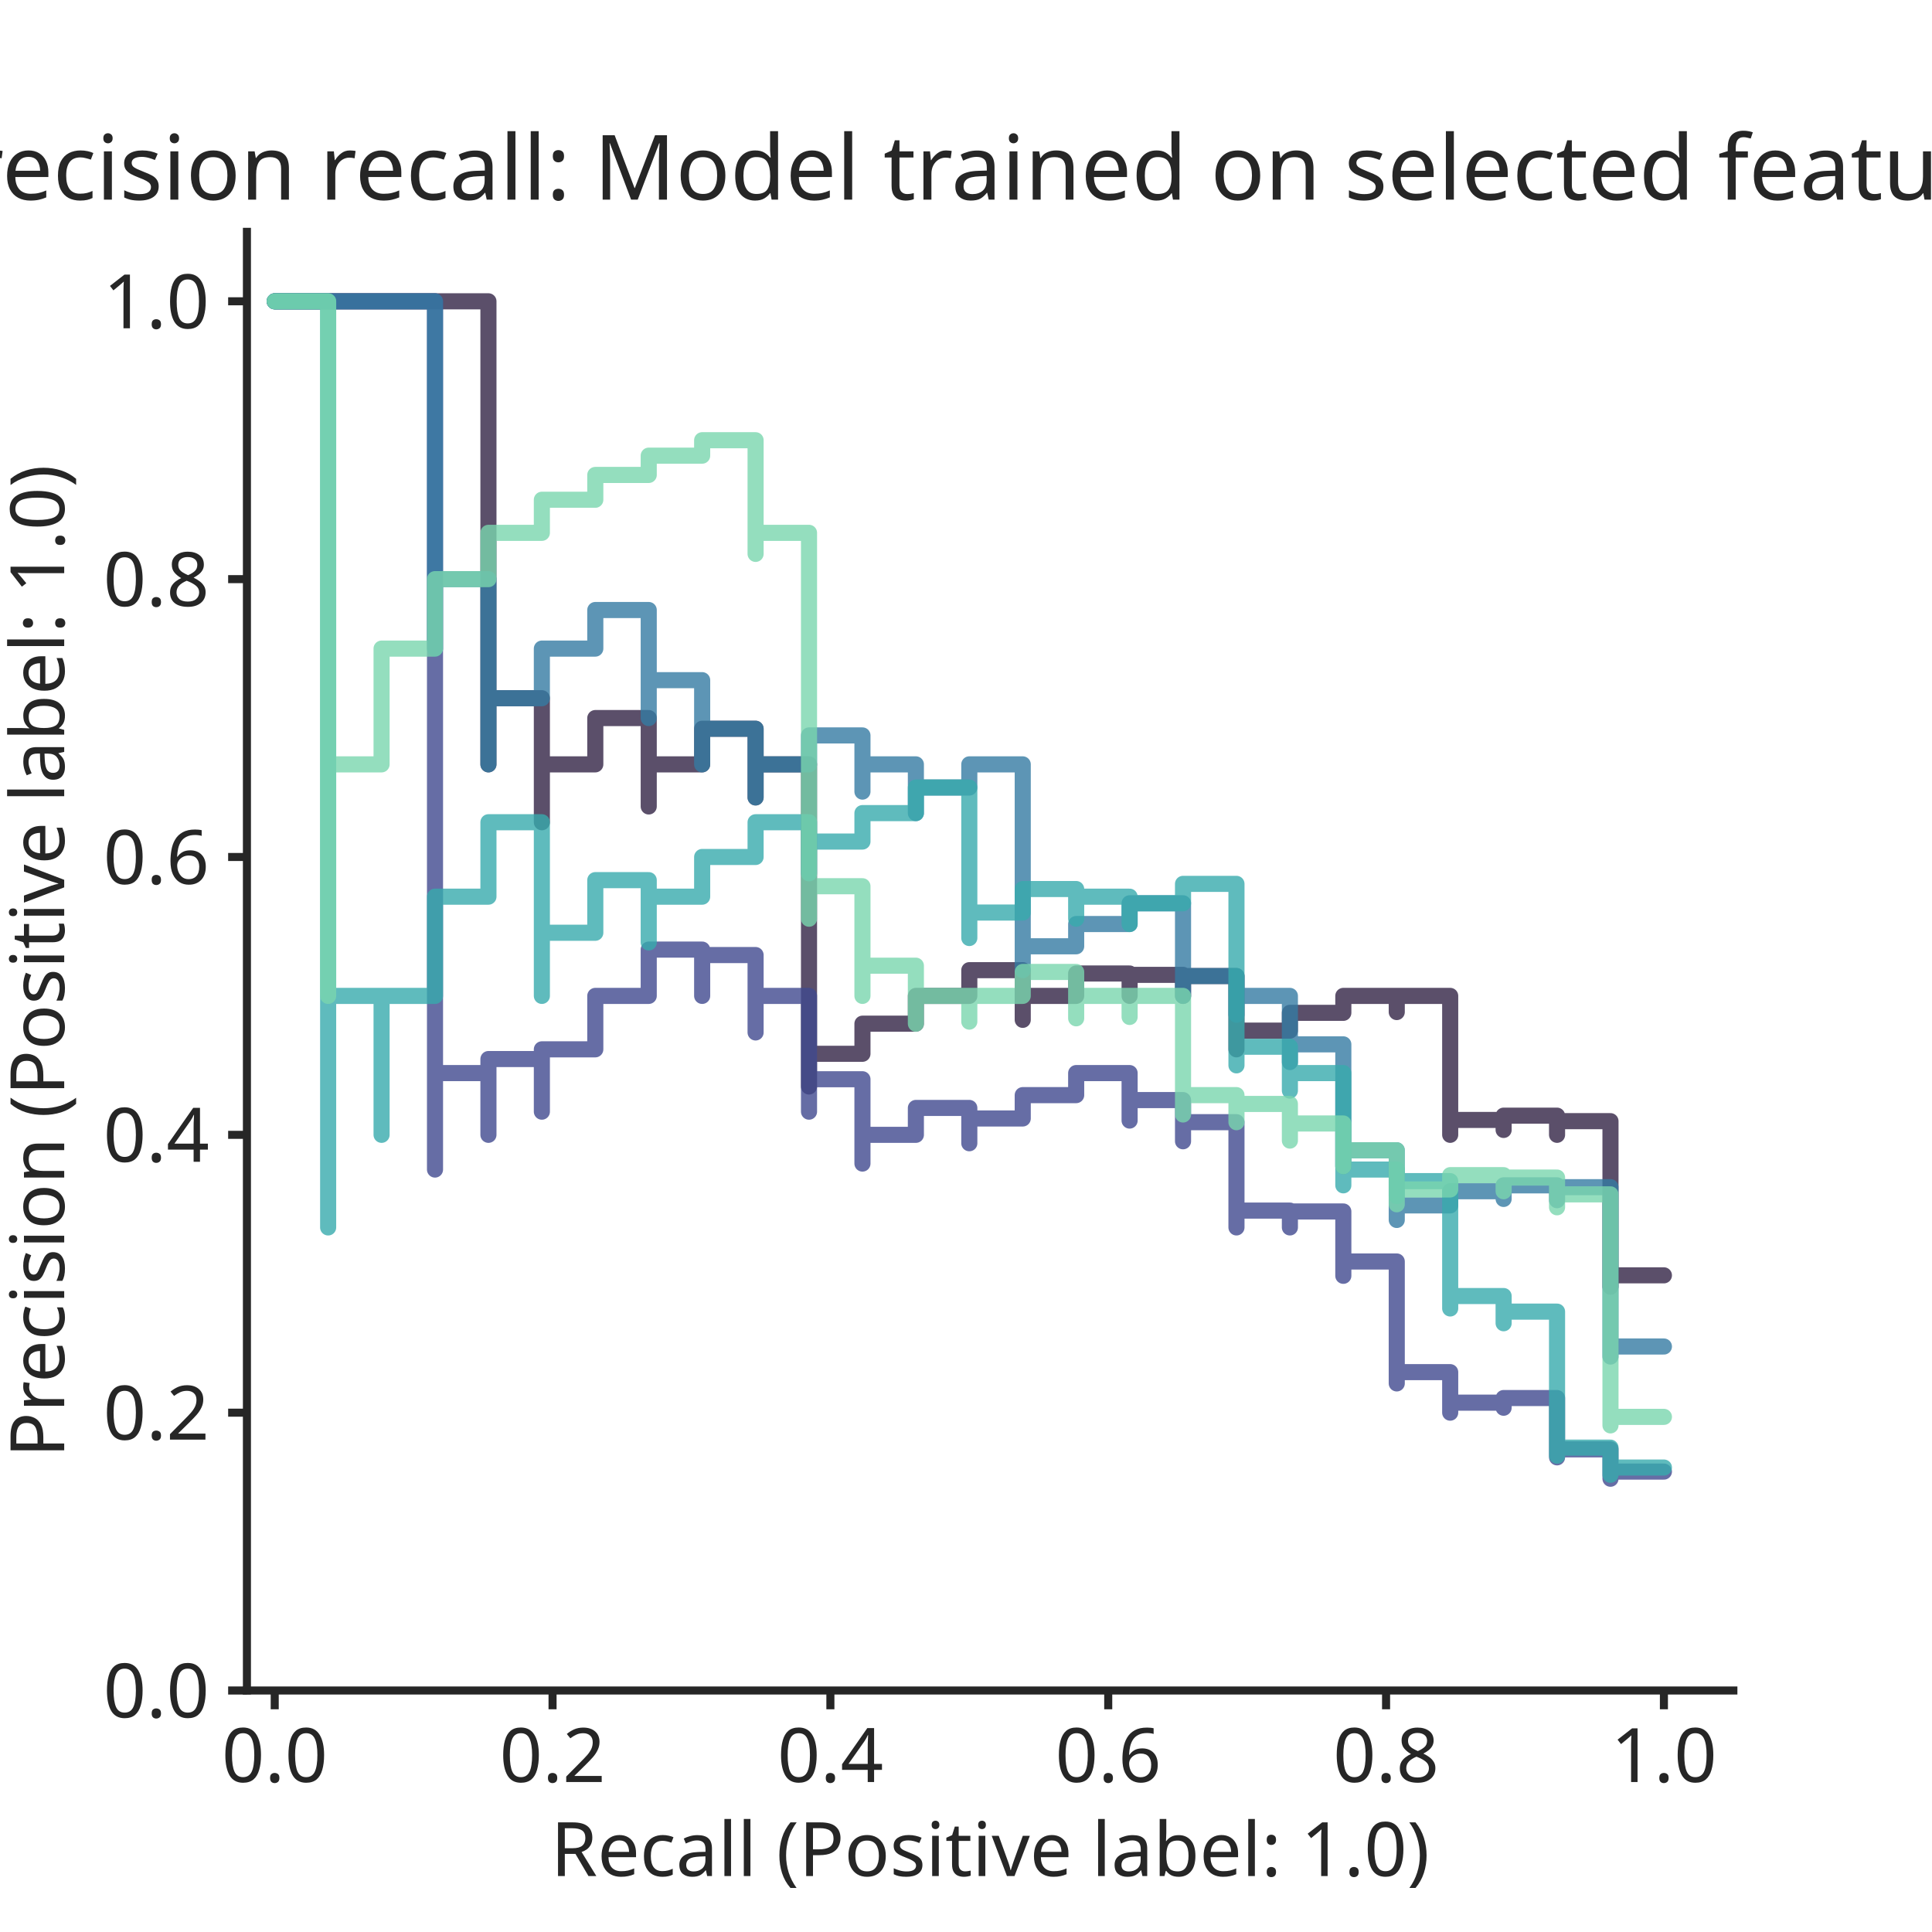
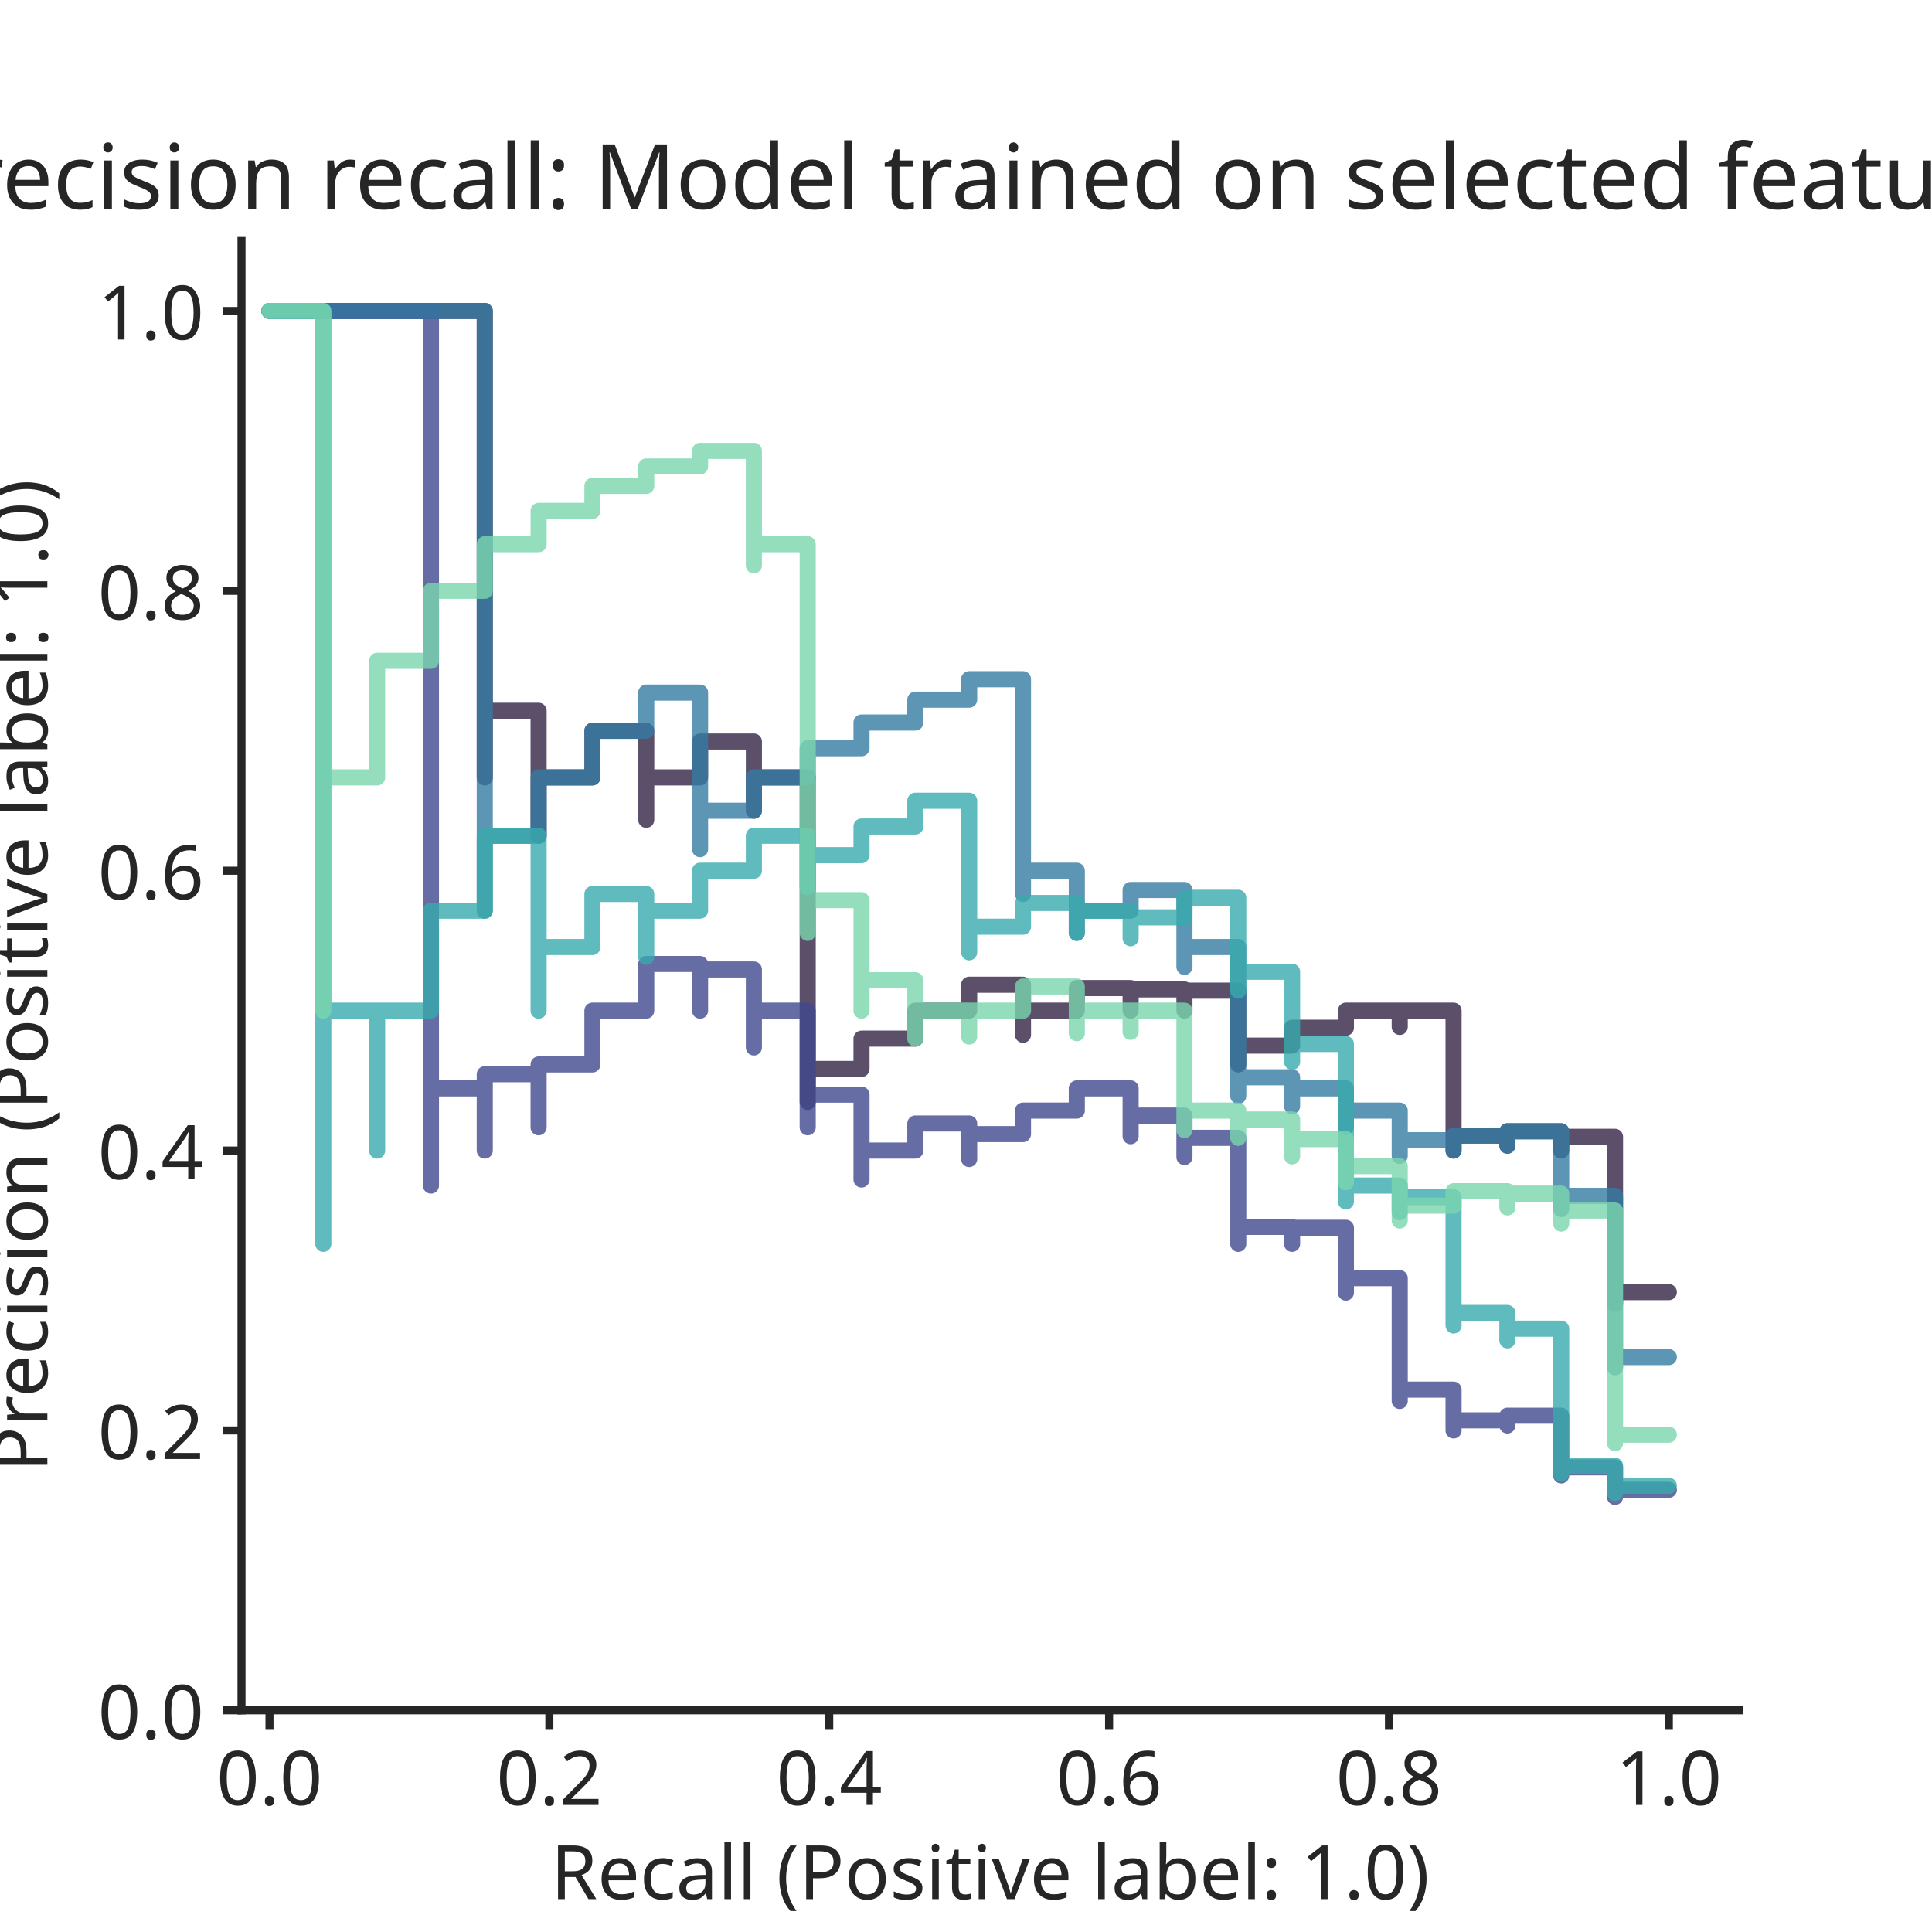
- <svg xmlns="http://www.w3.org/2000/svg" xmlns:xlink="http://www.w3.org/1999/xlink" height="360pt" version="1.1" viewBox="0 0 360 360" width="360pt">
+ <svg xmlns="http://www.w3.org/2000/svg" xmlns:xlink="http://www.w3.org/1999/xlink" width="360pt" height="360pt" viewBox="0 0 360 360" version="1.1">
  <defs>
-     <style type="text/css">
- *{stroke-linecap:butt;stroke-linejoin:round;}
-   </style>
+     <style type="text/css">*{stroke-linejoin: round; stroke-linecap: butt}</style>
  </defs>
  <g id="figure_1">
    <g id="patch_1">
-       <path d="M 0 360  L 360 360  L 360 0  L 0 0  z " style="fill:#ffffff;" />
+       <path d="M 0 360  L 360 360  L 360 0  L 0 0  z " style="fill: #ffffff" />
    </g>
    <g id="axes_1">
      <g id="patch_2">
-         <path d="M 46.011 315  L 322.989 315  L 322.989 43.2  L 46.011 43.2  z " style="fill:#ffffff;" />
+         <path d="M 45 318.693  L 324 318.693  L 324 44.907  L 45 44.907  z " style="fill: #ffffff" />
      </g>
      <g id="matplotlib.axis_1">
        <g id="xtick_1">
          <g id="line2d_1">
            <defs>
-               <path d="M 0 0  L 0 3.5  " id="mca9c24d160" style="stroke:#262626;stroke-width:1.5;" />
+               <path id="mab828240e2" d="M 0 0  L 0 3.5  " style="stroke: #262626; stroke-width: 1.5" />
            </defs>
            <g>
-               <use style="fill:#262626;stroke:#262626;stroke-width:1.5;" x="51.189" xlink:href="#mca9c24d160" y="315" />
+               <use xlink:href="#mab828240e2" x="50.215" y="318.693" style="fill: #262626; stroke: #262626; stroke-width: 1.5" />
            </g>
          </g>
          <g id="text_1">
-             <text style="fill:#262626;font-family:Cantarell;font-size:14px;font-style:normal;font-weight:normal;text-anchor:middle;" transform="rotate(-0, 51.18857, 332.0516)" x="51.189" y="332.052">0.0</text>
+             <text style="fill: #262626; font: 14px 'sans-serif'; text-anchor: middle" x="50.215" y="336.33" transform="rotate(-0, 50.21495, 336.3303)">0.0</text>
          </g>
        </g>
        <g id="xtick_2">
          <g id="line2d_2">
            <g>
-               <use style="fill:#262626;stroke:#262626;stroke-width:1.5;" x="102.96" xlink:href="#mca9c24d160" y="315" />
+               <use xlink:href="#mab828240e2" x="102.364" y="318.693" style="fill: #262626; stroke: #262626; stroke-width: 1.5" />
            </g>
          </g>
          <g id="text_2">
-             <text style="fill:#262626;font-family:Cantarell;font-size:14px;font-style:normal;font-weight:normal;text-anchor:middle;" transform="rotate(-0, 102.96, 332.0516)" x="102.96" y="332.052">0.2</text>
+             <text style="fill: #262626; font: 14px 'sans-serif'; text-anchor: middle" x="102.364" y="336.33" transform="rotate(-0, 102.3645, 336.3303)">0.2</text>
          </g>
        </g>
        <g id="xtick_3">
          <g id="line2d_3">
            <g>
-               <use style="fill:#262626;stroke:#262626;stroke-width:1.5;" x="154.731" xlink:href="#mca9c24d160" y="315" />
+               <use xlink:href="#mab828240e2" x="154.514" y="318.693" style="fill: #262626; stroke: #262626; stroke-width: 1.5" />
            </g>
          </g>
          <g id="text_3">
-             <text style="fill:#262626;font-family:Cantarell;font-size:14px;font-style:normal;font-weight:normal;text-anchor:middle;" transform="rotate(-0, 154.7314, 332.0516)" x="154.731" y="332.052">0.4</text>
+             <text style="fill: #262626; font: 14px 'sans-serif'; text-anchor: middle" x="154.514" y="336.33" transform="rotate(-0, 154.514, 336.3303)">0.4</text>
          </g>
        </g>
        <g id="xtick_4">
          <g id="line2d_4">
            <g>
-               <use style="fill:#262626;stroke:#262626;stroke-width:1.5;" x="206.503" xlink:href="#mca9c24d160" y="315" />
+               <use xlink:href="#mab828240e2" x="206.664" y="318.693" style="fill: #262626; stroke: #262626; stroke-width: 1.5" />
            </g>
          </g>
          <g id="text_4">
-             <text style="fill:#262626;font-family:Cantarell;font-size:14px;font-style:normal;font-weight:normal;text-anchor:middle;" transform="rotate(-0, 206.5029, 332.0516)" x="206.503" y="332.052">0.6</text>
+             <text style="fill: #262626; font: 14px 'sans-serif'; text-anchor: middle" x="206.664" y="336.33" transform="rotate(-0, 206.6636, 336.3303)">0.6</text>
          </g>
        </g>
        <g id="xtick_5">
          <g id="line2d_5">
            <g>
-               <use style="fill:#262626;stroke:#262626;stroke-width:1.5;" x="258.274" xlink:href="#mca9c24d160" y="315" />
+               <use xlink:href="#mab828240e2" x="258.813" y="318.693" style="fill: #262626; stroke: #262626; stroke-width: 1.5" />
            </g>
          </g>
          <g id="text_5">
-             <text style="fill:#262626;font-family:Cantarell;font-size:14px;font-style:normal;font-weight:normal;text-anchor:middle;" transform="rotate(-0, 258.2743, 332.0516)" x="258.274" y="332.052">0.8</text>
+             <text style="fill: #262626; font: 14px 'sans-serif'; text-anchor: middle" x="258.813" y="336.33" transform="rotate(-0, 258.8131, 336.3303)">0.8</text>
          </g>
        </g>
        <g id="xtick_6">
          <g id="line2d_6">
            <g>
-               <use style="fill:#262626;stroke:#262626;stroke-width:1.5;" x="310.046" xlink:href="#mca9c24d160" y="315" />
+               <use xlink:href="#mab828240e2" x="310.963" y="318.693" style="fill: #262626; stroke: #262626; stroke-width: 1.5" />
            </g>
          </g>
          <g id="text_6">
-             <text style="fill:#262626;font-family:Cantarell;font-size:14px;font-style:normal;font-weight:normal;text-anchor:middle;" transform="rotate(-0, 310.0457, 332.0516)" x="310.046" y="332.052">1.0</text>
+             <text style="fill: #262626; font: 14px 'sans-serif'; text-anchor: middle" x="310.963" y="336.33" transform="rotate(-0, 310.9626, 336.3303)">1.0</text>
          </g>
        </g>
        <g id="text_7">
-           <text style="fill:#262626;font-family:Cantarell;font-size:14px;font-style:normal;font-weight:normal;text-anchor:middle;" transform="rotate(-0, 184.5, 349.5747)" x="184.5" y="349.575">Recall (Positive label: 1.0)</text>
+           <text style="fill: #262626; font: 14px 'sans-serif'; text-anchor: middle" x="184.5" y="353.88" transform="rotate(-0, 184.5, 353.8797)">Recall (Positive label: 1.0)</text>
        </g>
      </g>
      <g id="matplotlib.axis_2">
        <g id="ytick_1">
          <g id="line2d_7">
            <defs>
-               <path d="M 0 0  L -3.5 0  " id="m1dbea7fc2d" style="stroke:#262626;stroke-width:1.5;" />
+               <path id="m9af75e8d3c" d="M 0 0  L -3.5 0  " style="stroke: #262626; stroke-width: 1.5" />
            </defs>
            <g>
-               <use style="fill:#262626;stroke:#262626;stroke-width:1.5;" x="46.011" xlink:href="#m1dbea7fc2d" y="315" />
+               <use xlink:href="#m9af75e8d3c" x="45" y="318.693" style="fill: #262626; stroke: #262626; stroke-width: 1.5" />
            </g>
          </g>
          <g id="text_8">
-             <text style="fill:#262626;font-family:Cantarell;font-size:14px;font-style:normal;font-weight:normal;text-anchor:end;" transform="rotate(-0, 39.01143, 320.0258)" x="39.011" y="320.026">0.0</text>
+             <text style="fill: #262626; font: 14px 'sans-serif'; text-anchor: end" x="38" y="324.011" transform="rotate(-0, 38, 324.0114)">0.0</text>
          </g>
        </g>
        <g id="ytick_2">
          <g id="line2d_8">
            <g>
-               <use style="fill:#262626;stroke:#262626;stroke-width:1.5;" x="46.011" xlink:href="#m1dbea7fc2d" y="263.229" />
+               <use xlink:href="#m9af75e8d3c" x="45" y="266.543" style="fill: #262626; stroke: #262626; stroke-width: 1.5" />
            </g>
          </g>
          <g id="text_9">
-             <text style="fill:#262626;font-family:Cantarell;font-size:14px;font-style:normal;font-weight:normal;text-anchor:end;" transform="rotate(-0, 39.01143, 268.2544)" x="39.011" y="268.254">0.2</text>
+             <text style="fill: #262626; font: 14px 'sans-serif'; text-anchor: end" x="38" y="271.862" transform="rotate(-0, 38, 271.8619)">0.2</text>
          </g>
        </g>
        <g id="ytick_3">
          <g id="line2d_9">
            <g>
-               <use style="fill:#262626;stroke:#262626;stroke-width:1.5;" x="46.011" xlink:href="#m1dbea7fc2d" y="211.457" />
+               <use xlink:href="#m9af75e8d3c" x="45" y="214.393" style="fill: #262626; stroke: #262626; stroke-width: 1.5" />
            </g>
          </g>
          <g id="text_10">
-             <text style="fill:#262626;font-family:Cantarell;font-size:14px;font-style:normal;font-weight:normal;text-anchor:end;" transform="rotate(-0, 39.01143, 216.4829)" x="39.011" y="216.483">0.4</text>
+             <text style="fill: #262626; font: 14px 'sans-serif'; text-anchor: end" x="38" y="219.712" transform="rotate(-0, 38, 219.7124)">0.4</text>
          </g>
        </g>
        <g id="ytick_4">
          <g id="line2d_10">
            <g>
-               <use style="fill:#262626;stroke:#262626;stroke-width:1.5;" x="46.011" xlink:href="#m1dbea7fc2d" y="159.686" />
+               <use xlink:href="#m9af75e8d3c" x="45" y="162.244" style="fill: #262626; stroke: #262626; stroke-width: 1.5" />
            </g>
          </g>
          <g id="text_11">
-             <text style="fill:#262626;font-family:Cantarell;font-size:14px;font-style:normal;font-weight:normal;text-anchor:end;" transform="rotate(-0, 39.01143, 164.7115)" x="39.011" y="164.711">0.6</text>
+             <text style="fill: #262626; font: 14px 'sans-serif'; text-anchor: end" x="38" y="167.563" transform="rotate(-0, 38, 167.5628)">0.6</text>
          </g>
        </g>
        <g id="ytick_5">
          <g id="line2d_11">
            <g>
-               <use style="fill:#262626;stroke:#262626;stroke-width:1.5;" x="46.011" xlink:href="#m1dbea7fc2d" y="107.914" />
+               <use xlink:href="#m9af75e8d3c" x="45" y="110.094" style="fill: #262626; stroke: #262626; stroke-width: 1.5" />
            </g>
          </g>
          <g id="text_12">
-             <text style="fill:#262626;font-family:Cantarell;font-size:14px;font-style:normal;font-weight:normal;text-anchor:end;" transform="rotate(-0, 39.01143, 112.9401)" x="39.011" y="112.94">0.8</text>
+             <text style="fill: #262626; font: 14px 'sans-serif'; text-anchor: end" x="38" y="115.413" transform="rotate(-0, 38, 115.4133)">0.8</text>
          </g>
        </g>
        <g id="ytick_6">
          <g id="line2d_12">
            <g>
-               <use style="fill:#262626;stroke:#262626;stroke-width:1.5;" x="46.011" xlink:href="#m1dbea7fc2d" y="56.143" />
+               <use xlink:href="#m9af75e8d3c" x="45" y="57.945" style="fill: #262626; stroke: #262626; stroke-width: 1.5" />
            </g>
          </g>
          <g id="text_13">
-             <text style="fill:#262626;font-family:Cantarell;font-size:14px;font-style:normal;font-weight:normal;text-anchor:end;" transform="rotate(-0, 39.01143, 61.16864)" x="39.011" y="61.169">1.0</text>
+             <text style="fill: #262626; font: 14px 'sans-serif'; text-anchor: end" x="38" y="63.264" transform="rotate(-0, 38, 63.26377)">1.0</text>
          </g>
        </g>
        <g id="text_14">
-           <text style="fill:#262626;font-family:Cantarell;font-size:14px;font-style:normal;font-weight:normal;text-anchor:middle;" transform="rotate(-90, 11.96612, 179.1)" x="11.966" y="179.1">Precision (Positive label: 1.0)</text>
+           <text style="fill: #262626; font: 14px 'sans-serif'; text-anchor: middle" x="8.824" y="181.8" transform="rotate(-90, 8.824063, 181.8)">Precision (Positive label: 1.0)</text>
        </g>
      </g>
      <g id="line2d_13">
-         <path clip-path="url(#pf02e00b7ca)" d="M 310.046 237.64  L 300.09 237.64  L 300.09 239.751  L 300.09 208.911  L 290.134 208.911  L 290.134 211.457  L 290.134 207.887  L 280.178 207.887  L 280.178 210.549  L 280.178 208.684  L 270.222 208.684  L 270.222 211.457  L 270.222 185.571  L 260.265 185.571  L 260.265 188.581  L 260.265 185.571  L 250.309 185.571  L 250.309 188.728  L 240.353 188.728  L 240.353 192.043  L 230.397 192.043  L 230.397 195.527  L 230.397 181.873  L 220.441 181.873  L 220.441 185.571  L 220.441 181.649  L 210.485 181.649  L 210.485 185.571  L 210.485 181.396  L 200.529 181.396  L 200.529 185.571  L 190.573 185.571  L 190.573 190.034  L 190.573 180.778  L 180.617 180.778  L 180.617 185.571  L 170.661 185.571  L 170.661 190.749  L 160.705 190.749  L 160.705 196.357  L 150.749 196.357  L 150.749 202.453  L 150.749 142.429  L 140.793 142.429  L 140.793 148.592  L 140.793 135.791  L 130.837 135.791  L 130.837 142.429  L 120.881 142.429  L 120.881 150.273  L 120.881 133.8  L 110.925 133.8  L 110.925 142.429  L 100.969 142.429  L 100.969 153.214  L 100.969 130.102  L 91.013 130.102  L 91.013 142.429  L 91.013 56.143  L 51.189 56.143  L 51.189 56.143  " style="fill:none;stroke:#332345;stroke-linecap:round;stroke-opacity:0.8;stroke-width:3;" />
+         <path d="M 310.963 240.768  L 300.934 240.768  L 300.934 242.894  L 300.934 211.829  L 290.905 211.829  L 290.905 214.393  L 290.905 210.797  L 280.876 210.797  L 280.876 213.479  L 280.876 211.6  L 270.848 211.6  L 270.848 214.393  L 270.848 188.319  L 260.819 188.319  L 260.819 191.351  L 260.819 188.319  L 250.79 188.319  L 250.79 191.499  L 240.761 191.499  L 240.761 194.837  L 230.733 194.837  L 230.733 198.347  L 230.733 184.594  L 220.704 184.594  L 220.704 188.319  L 220.704 184.368  L 210.675 184.368  L 210.675 188.319  L 210.675 184.113  L 200.646 184.113  L 200.646 188.319  L 190.618 188.319  L 190.618 192.814  L 190.618 183.49  L 180.589 183.49  L 180.589 188.319  L 170.56 188.319  L 170.56 193.534  L 160.531 193.534  L 160.531 199.183  L 150.503 199.183  L 150.503 205.324  L 150.503 144.861  L 140.474 144.861  L 140.474 151.069  L 140.474 138.175  L 130.445 138.175  L 130.445 144.861  L 120.416 144.861  L 120.416 152.762  L 120.416 136.169  L 110.387 136.169  L 110.387 144.861  L 100.359 144.861  L 100.359 155.725  L 100.359 132.444  L 90.33 132.444  L 90.33 144.861  L 90.33 57.945  L 50.215 57.945  L 50.215 57.945  " clip-path="url(#pfa6cd2ac72)" style="fill: none; stroke: #332345; stroke-opacity: 0.8; stroke-width: 3; stroke-linecap: round" />
      </g>
      <g id="line2d_14">
-         <path clip-path="url(#pf02e00b7ca)" d="M 310.046 274.21  L 300.09 274.21  L 300.09 275.54  L 300.09 270.06  L 290.134 270.06  L 290.134 271.555  L 290.134 260.504  L 280.178 260.504  L 280.178 262.312  L 280.178 261.363  L 270.222 261.363  L 270.222 263.229  L 270.222 255.679  L 260.265 255.679  L 260.265 257.779  L 260.265 235.059  L 250.309 235.059  L 250.309 237.729  L 250.309 225.739  L 240.353 225.739  L 240.353 228.714  L 240.353 225.577  L 230.397 225.577  L 230.397 228.714  L 230.397 209.104  L 220.441 209.104  L 220.441 212.661  L 220.441 204.986  L 210.485 204.986  L 210.485 208.802  L 210.485 199.952  L 200.529 199.952  L 200.529 204.061  L 190.573 204.061  L 190.573 208.412  L 180.617 208.412  L 180.617 213.026  L 180.617 206.447  L 170.661 206.447  L 170.661 211.457  L 160.705 211.457  L 160.705 216.813  L 160.705 201.103  L 150.749 201.103  L 150.749 207.143  L 150.749 185.571  L 140.793 185.571  L 140.793 192.383  L 140.793 177.958  L 130.837 177.958  L 130.837 185.571  L 130.837 176.943  L 120.881 176.943  L 120.881 185.571  L 110.925 185.571  L 110.925 195.527  L 100.969 195.527  L 100.969 207.143  L 100.969 197.338  L 91.013 197.338  L 91.013 211.457  L 91.013 199.952  L 81.057 199.952  L 81.057 217.929  L 81.057 56.143  L 51.189 56.143  L 51.189 56.143  " style="fill:none;stroke:#40498e;stroke-linecap:round;stroke-opacity:0.8;stroke-width:3;" />
+         <path d="M 310.963 277.605  L 300.934 277.605  L 300.934 278.944  L 300.934 273.424  L 290.905 273.424  L 290.905 274.931  L 290.905 263.798  L 280.876 263.798  L 280.876 265.62  L 280.876 264.664  L 270.848 264.664  L 270.848 266.543  L 270.848 258.938  L 260.819 258.938  L 260.819 261.054  L 260.819 238.168  L 250.79 238.168  L 250.79 240.857  L 250.79 228.78  L 240.761 228.78  L 240.761 231.777  L 240.761 228.616  L 230.733 228.616  L 230.733 231.777  L 230.733 212.023  L 220.704 212.023  L 220.704 215.606  L 220.704 207.875  L 210.675 207.875  L 210.675 211.719  L 210.675 202.805  L 200.646 202.805  L 200.646 206.944  L 190.618 206.944  L 190.618 211.326  L 180.589 211.326  L 180.589 215.974  L 180.589 209.347  L 170.56 209.347  L 170.56 214.393  L 160.531 214.393  L 160.531 219.788  L 160.531 203.964  L 150.503 203.964  L 150.503 210.048  L 150.503 188.319  L 140.474 188.319  L 140.474 195.18  L 140.474 180.65  L 130.445 180.65  L 130.445 188.319  L 130.445 179.627  L 120.416 179.627  L 120.416 188.319  L 110.387 188.319  L 110.387 198.347  L 100.359 198.347  L 100.359 210.048  L 100.359 200.171  L 90.33 200.171  L 90.33 214.393  L 90.33 202.805  L 80.301 202.805  L 80.301 220.912  L 80.301 57.945  L 50.215 57.945  L 50.215 57.945  " clip-path="url(#pfa6cd2ac72)" style="fill: none; stroke: #40498e; stroke-opacity: 0.8; stroke-width: 3; stroke-linecap: round" />
      </g>
      <g id="line2d_15">
-         <path clip-path="url(#pf02e00b7ca)" d="M 310.046 250.902  L 300.09 250.902  L 300.09 252.775  L 300.09 221.211  L 290.134 221.211  L 290.134 223.639  L 290.134 220.87  L 280.178 220.87  L 280.178 223.404  L 280.178 221.973  L 270.222 221.973  L 270.222 224.605  L 260.265 224.605  L 260.265 227.323  L 260.265 214.333  L 250.309 214.333  L 250.309 217.318  L 250.309 194.601  L 240.353 194.601  L 240.353 197.898  L 240.353 185.571  L 230.397 185.571  L 230.397 189.069  L 230.397 181.873  L 220.441 181.873  L 220.441 185.571  L 220.441 168.314  L 210.485 168.314  L 210.485 172.182  L 200.529 172.182  L 200.529 176.327  L 190.573 176.327  L 190.573 180.778  L 190.573 142.429  L 180.617 142.429  L 180.617 146.743  L 170.661 146.743  L 170.661 151.511  L 170.661 142.429  L 160.705 142.429  L 160.705 147.504  L 160.705 137.036  L 150.749 137.036  L 150.749 142.429  L 140.793 142.429  L 140.793 148.592  L 140.793 135.791  L 130.837 135.791  L 130.837 142.429  L 130.837 126.74  L 120.881 126.74  L 120.881 133.8  L 120.881 113.667  L 110.925 113.667  L 110.925 120.857  L 100.969 120.857  L 100.969 130.102  L 91.013 130.102  L 91.013 142.429  L 91.013 107.914  L 81.057 107.914  L 81.057 120.857  L 81.057 56.143  L 51.189 56.143  L 51.189 56.143  " style="fill:none;stroke:#357ba3;stroke-linecap:round;stroke-opacity:0.8;stroke-width:3;" />
+         <path d="M 310.963 252.873  L 300.934 252.873  L 300.934 254.784  L 300.934 222.829  L 290.905 222.829  L 290.905 225.29  L 290.905 210.797  L 280.876 210.797  L 280.876 213.479  L 280.876 211.6  L 270.848 211.6  L 270.848 214.393  L 270.848 212.462  L 260.819 212.462  L 260.819 215.377  L 260.819 206.944  L 250.79 206.944  L 250.79 210.048  L 250.79 202.805  L 240.761 202.805  L 240.761 206.097  L 240.761 200.735  L 230.733 200.735  L 230.733 204.218  L 230.733 176.467  L 220.704 176.467  L 220.704 180.17  L 220.704 165.84  L 210.675 165.84  L 210.675 169.694  L 200.646 169.694  L 200.646 173.833  L 200.646 162.244  L 190.618 162.244  L 190.618 166.59  L 190.618 126.563  L 180.589 126.563  L 180.589 130.375  L 170.56 130.375  L 170.56 134.635  L 160.531 134.635  L 160.531 139.429  L 150.503 139.429  L 150.503 144.861  L 140.474 144.861  L 140.474 151.069  L 130.445 151.069  L 130.445 158.232  L 130.445 129.058  L 120.416 129.058  L 120.416 136.169  L 110.387 136.169  L 110.387 144.861  L 100.359 144.861  L 100.359 155.725  L 90.33 155.725  L 90.33 169.694  L 90.33 57.945  L 50.215 57.945  L 50.215 57.945  " clip-path="url(#pfa6cd2ac72)" style="fill: none; stroke: #357ba3; stroke-opacity: 0.8; stroke-width: 3; stroke-linecap: round" />
      </g>
      <g id="line2d_16">
-         <path clip-path="url(#pf02e00b7ca)" d="M 310.046 273.455  L 300.09 273.455  L 300.09 274.805  L 300.09 269.745  L 290.134 269.745  L 290.134 271.249  L 290.134 244.403  L 280.178 244.403  L 280.178 246.567  L 280.178 241.497  L 270.222 241.497  L 270.222 243.814  L 270.222 220.086  L 260.265 220.086  L 260.265 222.864  L 260.265 217.929  L 250.309 217.929  L 250.309 220.87  L 250.309 199.952  L 240.353 199.952  L 240.353 203.221  L 240.353 195.042  L 230.397 195.042  L 230.397 198.514  L 230.397 164.696  L 220.441 164.696  L 220.441 168.314  L 210.485 168.314  L 210.485 172.182  L 210.485 167.082  L 200.529 167.082  L 200.529 171.19  L 200.529 165.659  L 190.573 165.659  L 190.573 170.04  L 180.617 170.04  L 180.617 174.786  L 180.617 146.743  L 170.661 146.743  L 170.661 151.511  L 160.705 151.511  L 160.705 156.81  L 150.749 156.81  L 150.749 162.731  L 150.749 153.214  L 140.793 153.214  L 140.793 159.686  L 130.837 159.686  L 130.837 167.082  L 120.881 167.082  L 120.881 175.615  L 120.881 164  L 110.925 164  L 110.925 173.805  L 100.969 173.805  L 100.969 185.571  L 100.969 153.214  L 91.013 153.214  L 91.013 167.082  L 81.057 167.082  L 81.057 185.571  L 71.101 185.571  L 71.101 211.457  L 71.101 185.571  L 61.145 185.571  L 61.145 228.714  L 61.145 56.143  L 51.189 56.143  L 51.189 56.143  " style="fill:none;stroke:#38aaac;stroke-linecap:round;stroke-opacity:0.8;stroke-width:3;" />
+         <path d="M 310.963 276.844  L 300.934 276.844  L 300.934 278.204  L 300.934 273.107  L 290.905 273.107  L 290.905 274.622  L 290.905 247.58  L 280.876 247.58  L 280.876 249.759  L 280.876 244.653  L 270.848 244.653  L 270.848 246.987  L 270.848 223.085  L 260.819 223.085  L 260.819 225.884  L 260.819 220.912  L 250.79 220.912  L 250.79 223.875  L 250.79 194.527  L 240.761 194.527  L 240.761 197.858  L 240.761 181.076  L 230.733 181.076  L 230.733 184.594  L 230.733 167.291  L 220.704 167.291  L 220.704 170.936  L 210.675 170.936  L 210.675 174.832  L 210.675 169.694  L 200.646 169.694  L 200.646 173.833  L 200.646 168.261  L 190.618 168.261  L 190.618 172.674  L 180.589 172.674  L 180.589 177.454  L 180.589 149.207  L 170.56 149.207  L 170.56 154.01  L 160.531 154.01  L 160.531 159.347  L 150.503 159.347  L 150.503 165.312  L 150.503 155.725  L 140.474 155.725  L 140.474 162.244  L 130.445 162.244  L 130.445 169.694  L 120.416 169.694  L 120.416 178.29  L 120.416 166.59  L 110.387 166.59  L 110.387 176.467  L 100.359 176.467  L 100.359 188.319  L 100.359 155.725  L 90.33 155.725  L 90.33 169.694  L 80.301 169.694  L 80.301 188.319  L 70.272 188.319  L 70.272 214.393  L 70.272 188.319  L 60.244 188.319  L 60.244 231.777  L 60.244 57.945  L 50.215 57.945  L 50.215 57.945  " clip-path="url(#pfa6cd2ac72)" style="fill: none; stroke: #38aaac; stroke-opacity: 0.8; stroke-width: 3; stroke-linecap: round" />
      </g>
      <g id="line2d_17">
-         <path clip-path="url(#pf02e00b7ca)" d="M 310.046 264.013  L 300.09 264.013  L 300.09 265.6  L 300.09 222.551  L 290.134 222.551  L 290.134 224.963  L 290.134 219.422  L 280.178 219.422  L 280.178 221.973  L 280.178 218.972  L 270.222 218.972  L 270.222 221.642  L 260.265 221.642  L 260.265 224.4  L 260.265 214.333  L 250.309 214.333  L 250.309 217.318  L 250.309 209.344  L 240.353 209.344  L 240.353 212.536  L 240.353 205.705  L 230.397 205.705  L 230.397 209.104  L 230.397 204.061  L 220.441 204.061  L 220.441 207.669  L 220.441 185.571  L 210.485 185.571  L 210.485 189.494  L 210.485 185.571  L 200.529 185.571  L 200.529 189.747  L 200.529 181.108  L 190.573 181.108  L 190.573 185.571  L 180.617 185.571  L 180.617 190.365  L 180.617 185.571  L 170.661 185.571  L 170.661 190.749  L 170.661 179.944  L 160.705 179.944  L 160.705 185.571  L 160.705 165.135  L 150.749 165.135  L 150.749 171.19  L 150.749 99.286  L 140.793 99.286  L 140.793 103.208  L 140.793 82.029  L 130.837 82.029  L 130.837 84.905  L 120.881 84.905  L 120.881 88.5  L 110.925 88.5  L 110.925 93.122  L 100.969 93.122  L 100.969 99.286  L 91.013 99.286  L 91.013 107.914  L 81.057 107.914  L 81.057 120.857  L 71.101 120.857  L 71.101 142.429  L 61.145 142.429  L 61.145 185.571  L 61.145 56.143  L 51.189 56.143  L 51.189 56.143  " style="fill:none;stroke:#79d6ae;stroke-linecap:round;stroke-opacity:0.8;stroke-width:3;" />
+         <path d="M 310.963 267.333  L 300.934 267.333  L 300.934 268.932  L 300.934 225.568  L 290.905 225.568  L 290.905 227.998  L 290.905 222.416  L 280.876 222.416  L 280.876 224.986  L 280.876 221.964  L 270.848 221.964  L 270.848 224.652  L 260.819 224.652  L 260.819 227.431  L 260.819 217.291  L 250.79 217.291  L 250.79 220.297  L 250.79 212.265  L 240.761 212.265  L 240.761 215.48  L 240.761 208.599  L 230.733 208.599  L 230.733 212.023  L 230.733 206.944  L 220.704 206.944  L 220.704 210.578  L 220.704 188.319  L 210.675 188.319  L 210.675 192.269  L 210.675 188.319  L 200.646 188.319  L 200.646 192.524  L 200.646 183.823  L 190.618 183.823  L 190.618 188.319  L 180.589 188.319  L 180.589 193.147  L 180.589 188.319  L 170.56 188.319  L 170.56 193.534  L 170.56 182.65  L 160.531 182.65  L 160.531 188.319  L 160.531 167.733  L 150.503 167.733  L 150.503 173.833  L 150.503 101.403  L 140.474 101.403  L 140.474 105.354  L 140.474 84.02  L 130.445 84.02  L 130.445 86.917  L 120.416 86.917  L 120.416 90.538  L 110.387 90.538  L 110.387 95.195  L 100.359 95.195  L 100.359 101.403  L 90.33 101.403  L 90.33 110.094  L 80.301 110.094  L 80.301 123.132  L 70.272 123.132  L 70.272 144.861  L 60.244 144.861  L 60.244 188.319  L 60.244 57.945  L 50.215 57.945  L 50.215 57.945  " clip-path="url(#pfa6cd2ac72)" style="fill: none; stroke: #79d6ae; stroke-opacity: 0.8; stroke-width: 3; stroke-linecap: round" />
      </g>
      <g id="line2d_18" />
      <g id="patch_3">
-         <path d="M 46.011 315  L 46.011 43.2  " style="fill:none;stroke:#262626;stroke-linecap:square;stroke-linejoin:miter;stroke-width:1.5;" />
+         <path d="M 45 318.693  L 45 44.907  " style="fill: none; stroke: #262626; stroke-width: 1.5; stroke-linejoin: miter; stroke-linecap: square" />
      </g>
      <g id="patch_4">
-         <path d="M 46.011 315  L 322.989 315  " style="fill:none;stroke:#262626;stroke-linecap:square;stroke-linejoin:miter;stroke-width:1.5;" />
+         <path d="M 45 318.693  L 324 318.693  " style="fill: none; stroke: #262626; stroke-width: 1.5; stroke-linejoin: miter; stroke-linecap: square" />
      </g>
      <g id="text_15">
-         <text style="fill:#262626;font-family:Cantarell;font-size:16.8px;font-style:normal;font-weight:normal;text-anchor:middle;" transform="rotate(-0, 184.5, 37.2)" x="184.5" y="37.2">Precision recall: Model trained on selected features</text>
+         <text style="fill: #262626; font: 16.8px 'sans-serif'; text-anchor: middle" x="184.5" y="38.907" transform="rotate(-0, 184.5, 38.90748)">Precision recall: Model trained on selected features</text>
      </g>
      <g id="legend_1">
        <g id="line2d_19">
-           <path style="fill:none;stroke:#332345;stroke-linecap:round;stroke-opacity:0.8;stroke-width:3;" />
-         </g>
-         <g id="line2d_20" />
+           <path style="fill: none; stroke: #332345; stroke-opacity: 0.8; stroke-width: 3; stroke-linecap: round" />
+         </g>
        <g id="text_16">
-           <text style="fill:#262626;font-family:Cantarell;font-size:14px;font-style:normal;font-weight:normal;text-anchor:start;" transform="rotate(-0, 11.74656, 379.2927)" x="11.747" y="379.293">AP fold 0 (AP = 0.60)</text>
+           <text style="fill: #262626; font: 14px 'sans-serif'; text-anchor: start" x="-11.155" y="384.128" transform="rotate(-0, -11.15547, 384.1276)">AP fold 0 (AP = 0.60)</text>
+         </g>
+         <g id="line2d_20">
+           <path style="fill: none; stroke: #40498e; stroke-opacity: 0.8; stroke-width: 3; stroke-linecap: round" />
+         </g>
+         <g id="text_17">
+           <text style="fill: #262626; font: 14px 'sans-serif'; text-anchor: start" x="-11.155" y="404.677" transform="rotate(-0, -11.15547, 404.6769)">AP fold 1 (AP = 0.45)</text>
        </g>
        <g id="line2d_21">
-           <path style="fill:none;stroke:#40498e;stroke-linecap:round;stroke-opacity:0.8;stroke-width:3;" />
-         </g>
-         <g id="line2d_22" />
-         <g id="text_17">
-           <text style="fill:#262626;font-family:Cantarell;font-size:14px;font-style:normal;font-weight:normal;text-anchor:start;" transform="rotate(-0, 11.74656, 399.8158)" x="11.747" y="399.816">AP fold 1 (AP = 0.45)</text>
+           <path style="fill: none; stroke: #357ba3; stroke-opacity: 0.8; stroke-width: 3; stroke-linecap: round" />
+         </g>
+         <g id="text_18">
+           <text style="fill: #262626; font: 14px 'sans-serif'; text-anchor: start" x="-11.155" y="425.226" transform="rotate(-0, -11.15547, 425.2263)">AP fold 2 (AP = 0.63)</text>
+         </g>
+         <g id="line2d_22">
+           <path style="fill: none; stroke: #38aaac; stroke-opacity: 0.8; stroke-width: 3; stroke-linecap: round" />
+         </g>
+         <g id="text_19">
+           <text style="fill: #262626; font: 14px 'sans-serif'; text-anchor: start" x="203.335" y="384.128" transform="rotate(-0, 203.3355, 384.1276)">AP fold 3 (AP = 0.52)</text>
        </g>
        <g id="line2d_23">
-           <path style="fill:none;stroke:#357ba3;stroke-linecap:round;stroke-opacity:0.8;stroke-width:3;" />
+           <path style="fill: none; stroke: #79d6ae; stroke-opacity: 0.8; stroke-width: 3; stroke-linecap: round" />
+         </g>
+         <g id="text_20">
+           <text style="fill: #262626; font: 14px 'sans-serif'; text-anchor: start" x="203.335" y="404.677" transform="rotate(-0, 203.3355, 404.6769)">AP fold 4 (AP = 0.59)</text>
        </g>
        <g id="line2d_24" />
-         <g id="text_18">
-           <text style="fill:#262626;font-family:Cantarell;font-size:14px;font-style:normal;font-weight:normal;text-anchor:start;" transform="rotate(-0, 11.74656, 420.3389)" x="11.747" y="420.339">AP fold 2 (AP = 0.62)</text>
-         </g>
-         <g id="line2d_25">
-           <path style="fill:none;stroke:#38aaac;stroke-linecap:round;stroke-opacity:0.8;stroke-width:3;" />
-         </g>
-         <g id="line2d_26" />
-         <g id="text_19">
-           <text style="fill:#262626;font-family:Cantarell;font-size:14px;font-style:normal;font-weight:normal;text-anchor:start;" transform="rotate(-0, 209.2734, 379.2927)" x="209.273" y="379.293">AP fold 3 (AP = 0.52)</text>
-         </g>
-         <g id="line2d_27">
-           <path style="fill:none;stroke:#79d6ae;stroke-linecap:round;stroke-opacity:0.8;stroke-width:3;" />
-         </g>
-         <g id="line2d_28" />
-         <g id="text_20">
-           <text style="fill:#262626;font-family:Cantarell;font-size:14px;font-style:normal;font-weight:normal;text-anchor:start;" transform="rotate(-0, 209.2734, 399.8158)" x="209.273" y="399.816">AP fold 4 (AP = 0.59)</text>
-         </g>
-         <g id="line2d_29" />
-         <g id="line2d_30" />
        <g id="text_21">
-           <g style="fill:#262626;" transform="translate(209.2734 420.3389)">
+           <g style="fill: #262626" transform="translate(203.3355 425.2263)">
            <text>
-               <tspan style="font-family:Cantarell;font-size:14px;font-style:regular;font-weight:regular;" x="0 11.83 19.04 25.774 33.306 37.128 43.862 50.442 57.652 61.152 64.974 72.758 77.812 85.022 91.826 95.326 99.148 108.71 112.532 120.568 124.068 132.104 140.14 155.692 159.514 167.55 171.05 179.086" y="-0.109">Mean ave. prec. = 0.55  0.06</tspan>
-               <tspan style="font-family:DejaVu Sans;font-size:14px;font-style:book;font-weight:book;" x="143.962" y="-0.109">±</tspan>
+               <tspan style="font: 14px 'DejaVu Sans'" x="0 12.079 20.692 29.271 38.145 42.595 51.174 59.459 68.072 72.522 76.973 85.859 91.615 100.229 107.926 112.376 116.826 128.557 133.007 141.914 146.364 155.271 164.179 168.629 180.359 184.81 193.717 198.167 207.074" y="-0.609">Mean ave. prec. = 0.56 ± 0.06</tspan>
            </text>
          </g>
        </g>
      </g>
    </g>
  </g>
  <defs>
-     <clipPath id="pf02e00b7ca">
-       <rect height="271.8" width="276.977" x="46.011" y="43.2" />
+     <clipPath id="pfa6cd2ac72">
+       <rect x="45" y="44.907" width="279" height="273.785" />
    </clipPath>
  </defs>
</svg>
